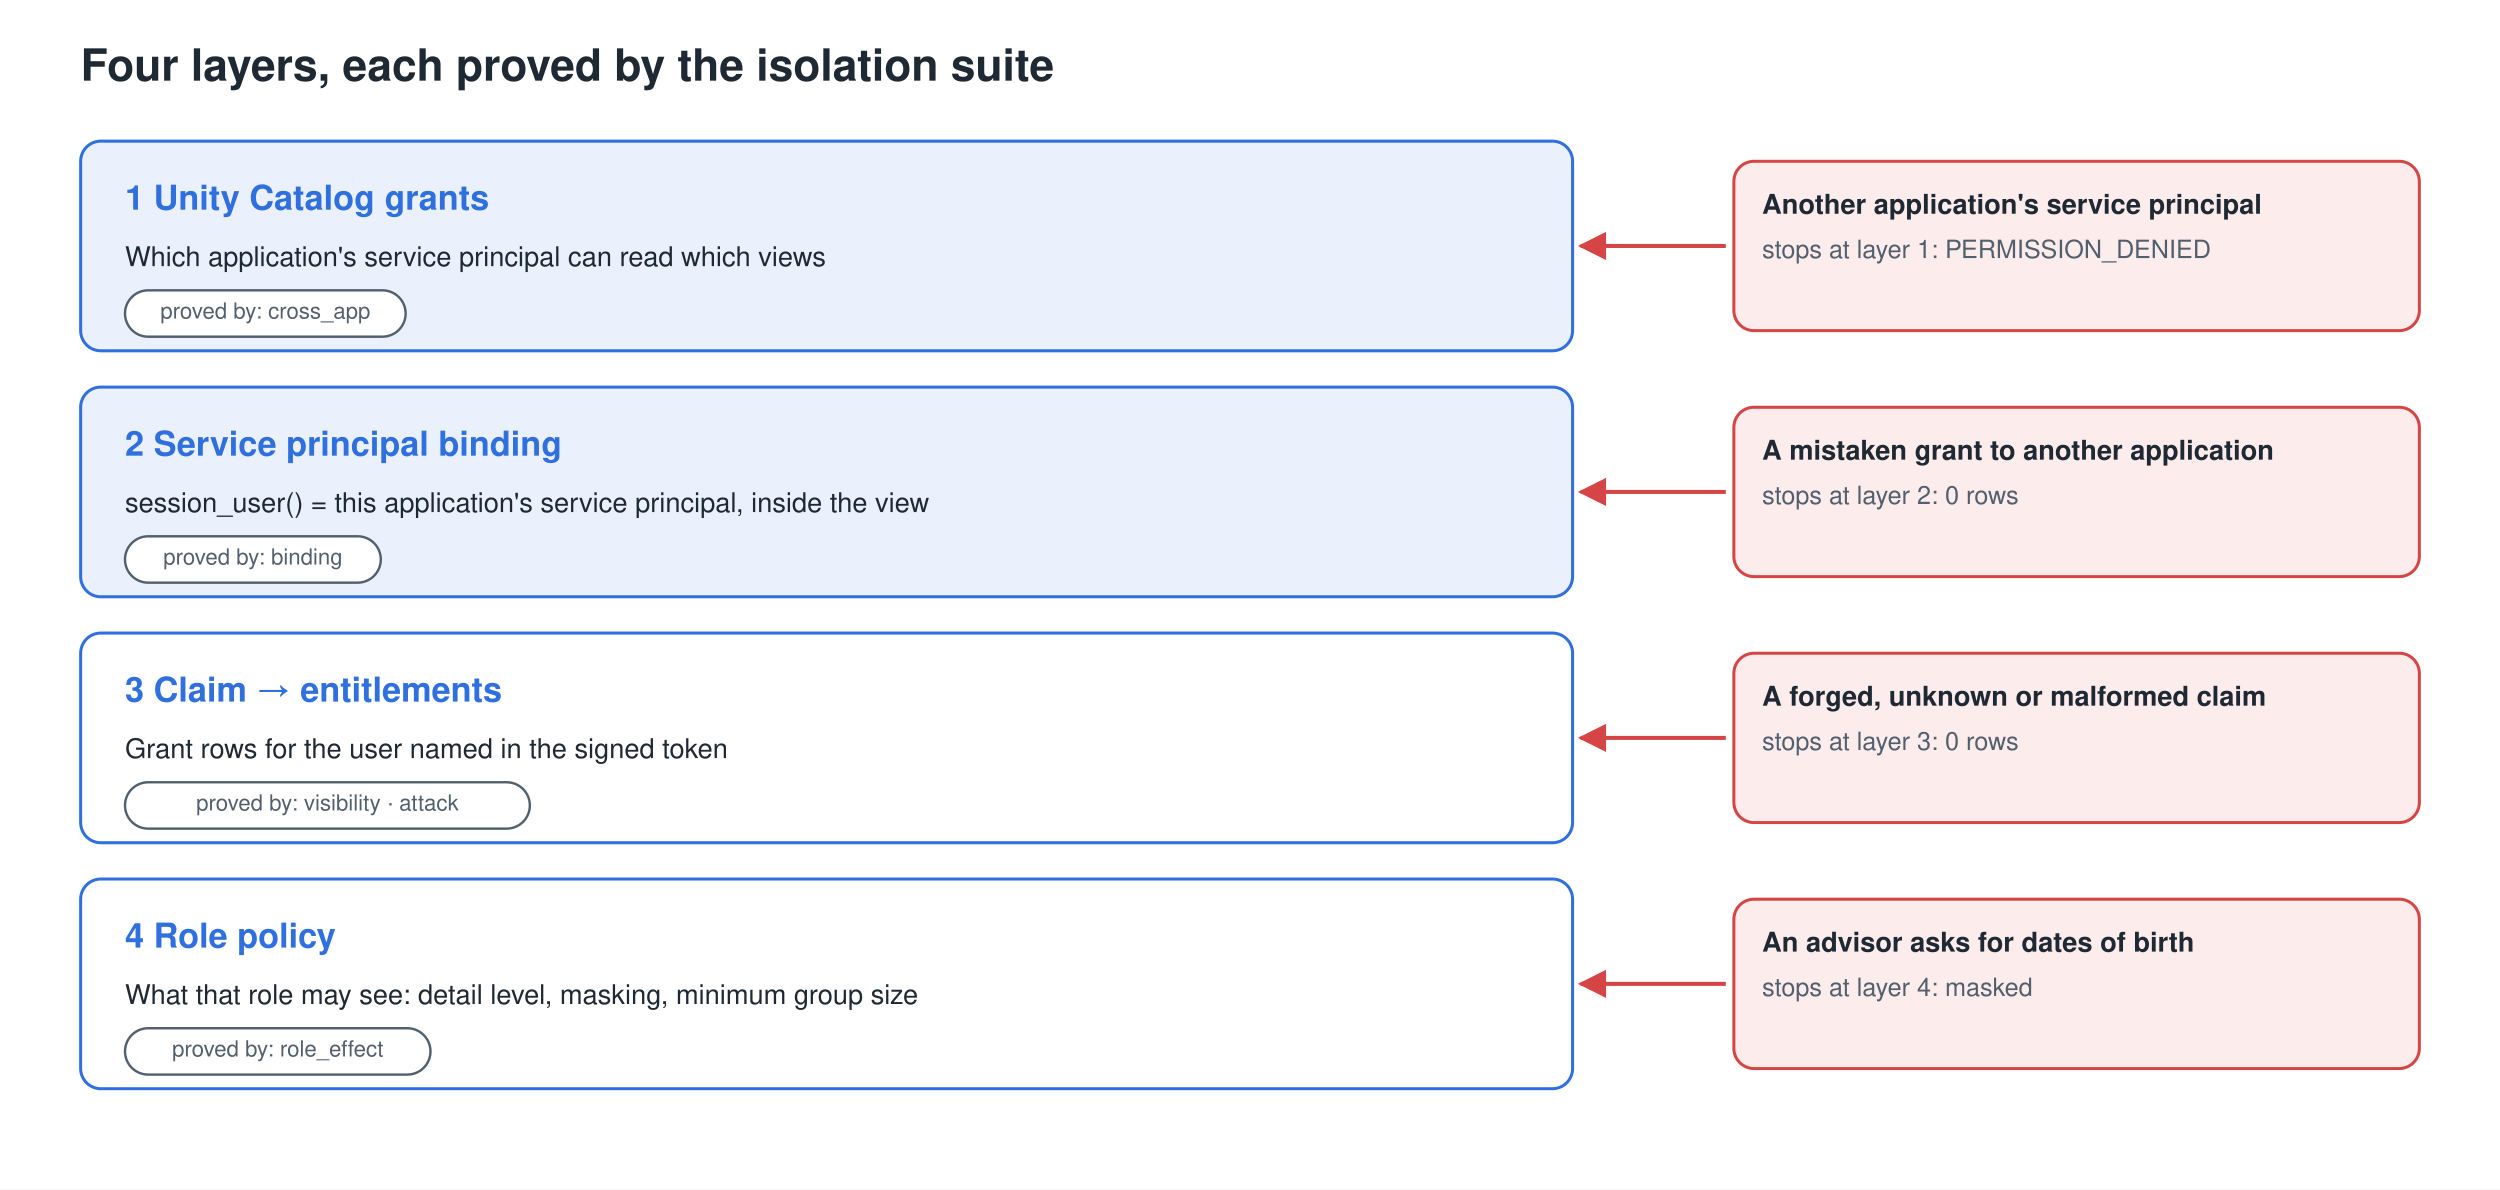
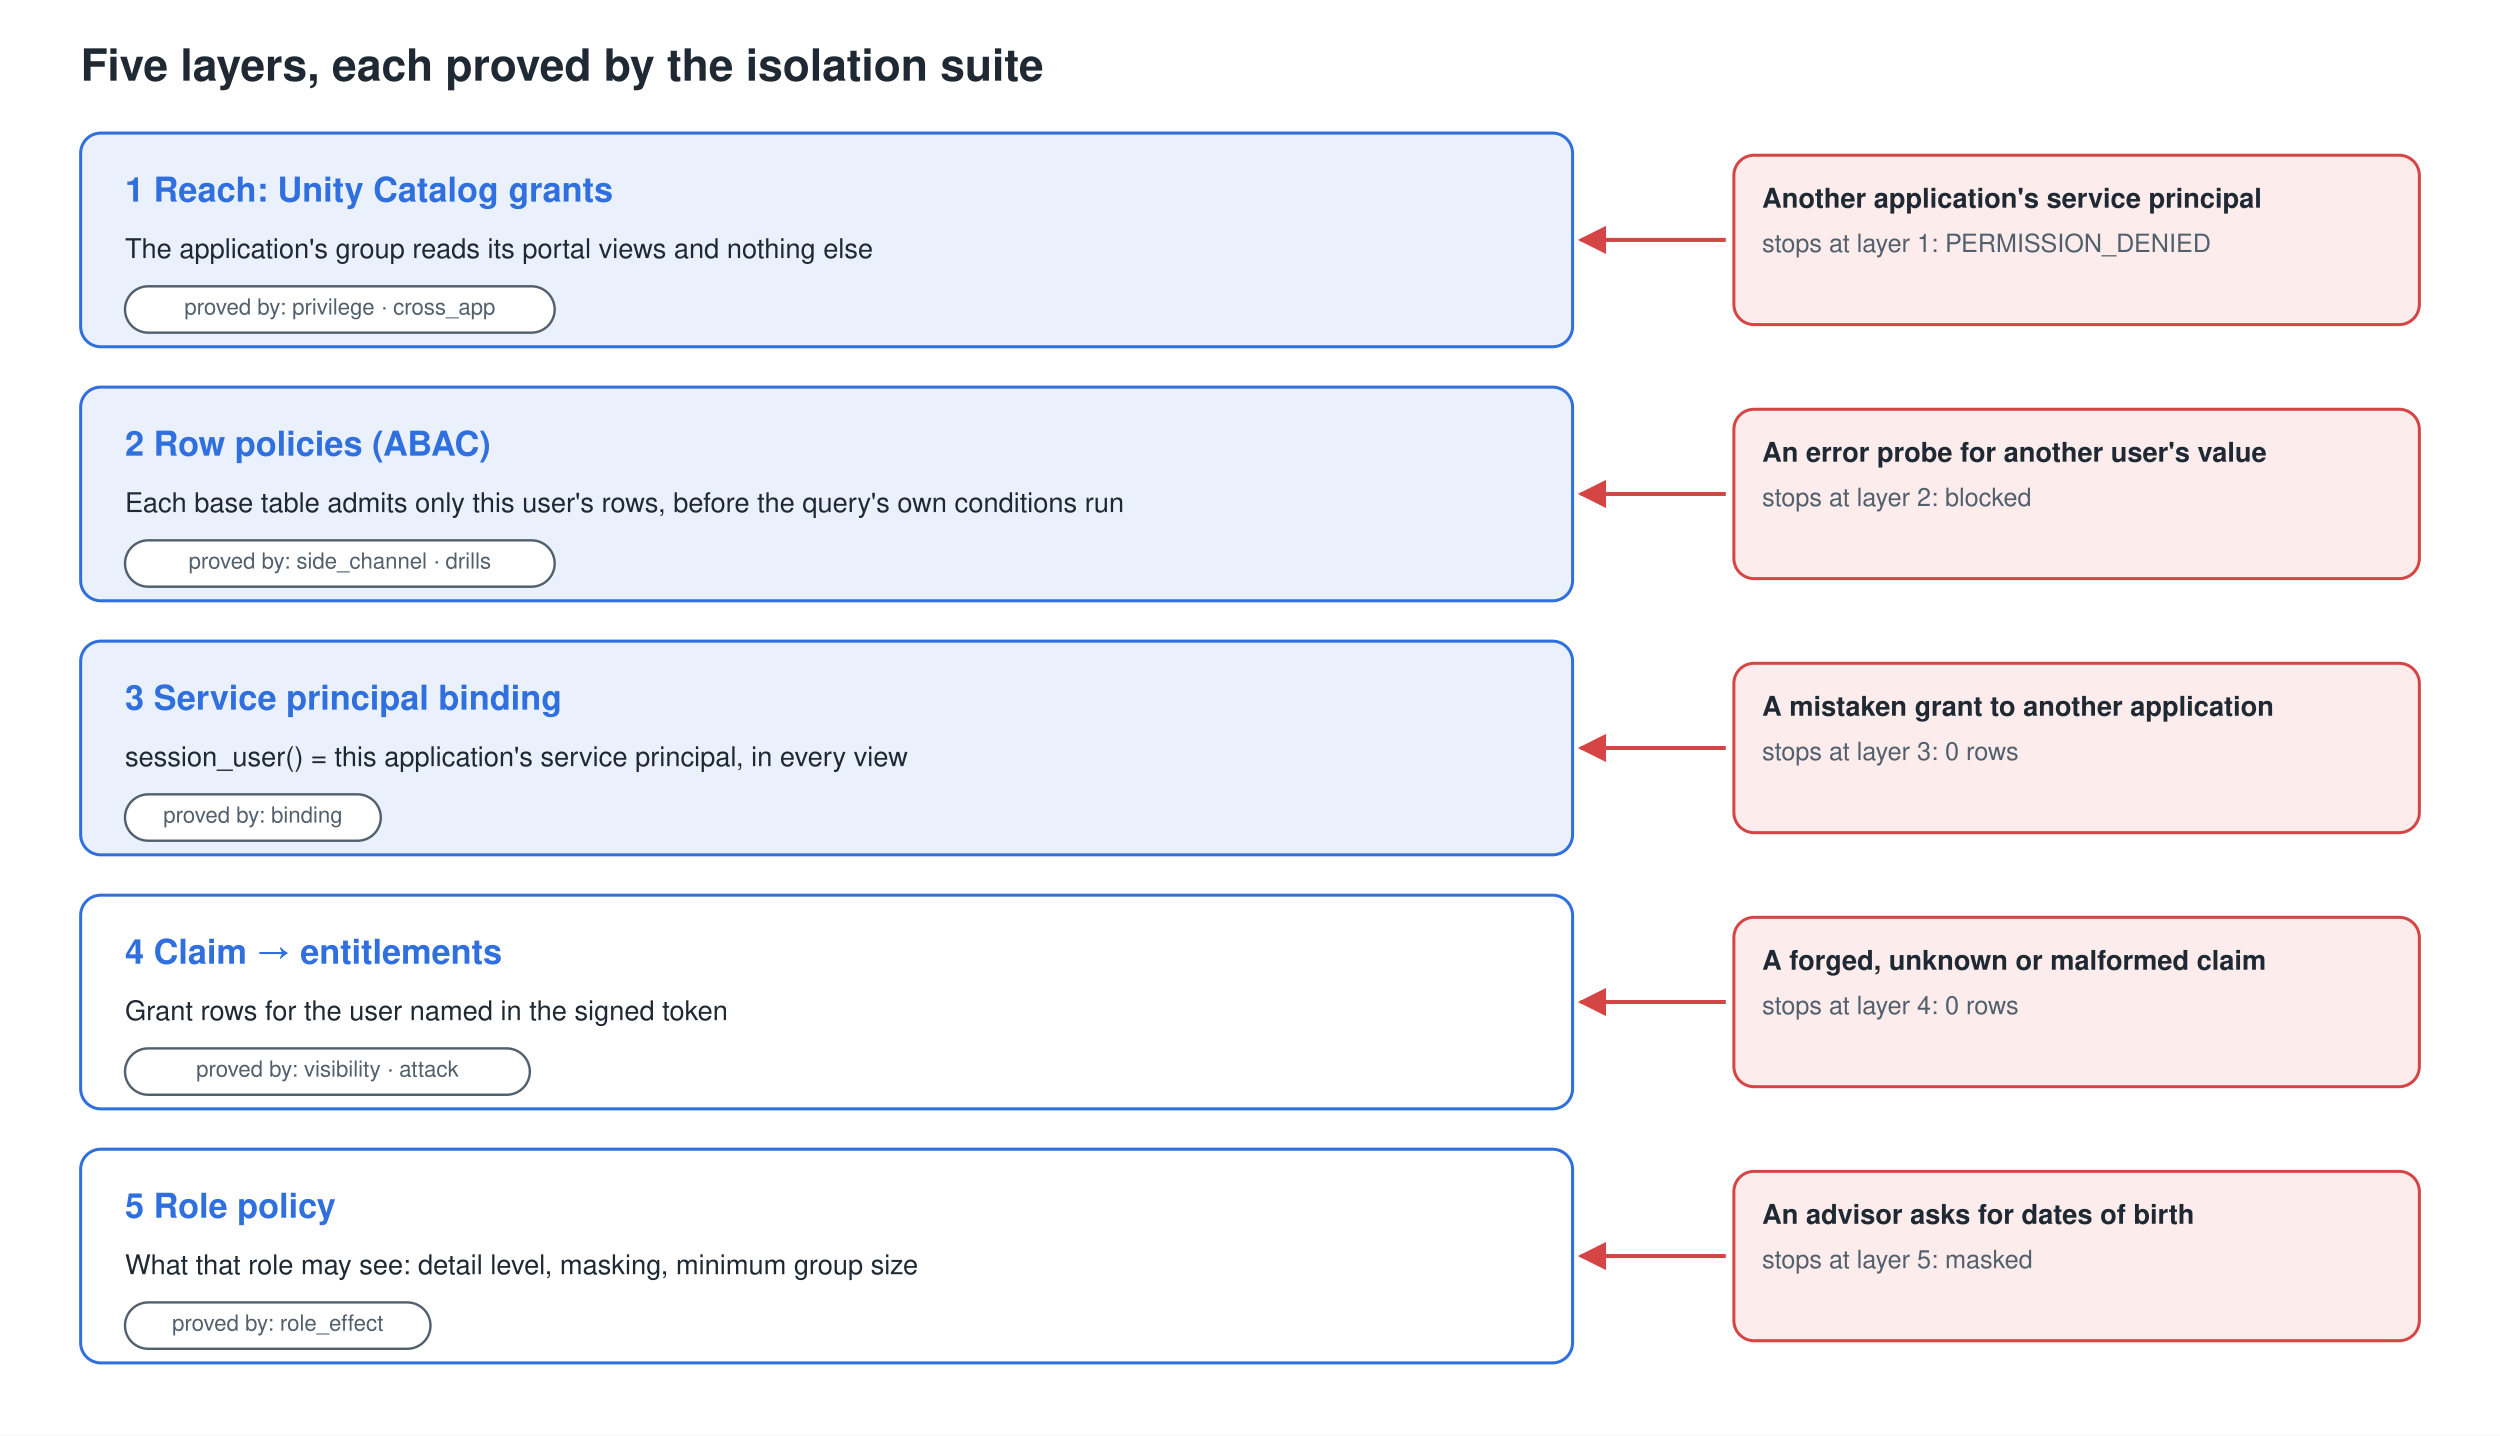
- <svg xmlns="http://www.w3.org/2000/svg" width="1240" height="590" viewBox="0 0 1240 590" role="img">
+ <svg xmlns="http://www.w3.org/2000/svg" width="1240" height="712" viewBox="0 0 1240 712" role="img">
  <defs>
    <marker id="arrow-ink" viewBox="0 0 10 10" refX="9" refY="5" markerWidth="7" markerHeight="7" orient="auto-start-reverse">
      <path d="M0,0 L10,5 L0,10 z" fill="#1f2933" />
    </marker>
    <marker id="arrow-muted" viewBox="0 0 10 10" refX="9" refY="5" markerWidth="7" markerHeight="7" orient="auto-start-reverse">
      <path d="M0,0 L10,5 L0,10 z" fill="#52606d" />
    </marker>
    <marker id="arrow-line" viewBox="0 0 10 10" refX="9" refY="5" markerWidth="7" markerHeight="7" orient="auto-start-reverse">
      <path d="M0,0 L10,5 L0,10 z" fill="#9aa5b1" />
    </marker>
    <marker id="arrow-soft" viewBox="0 0 10 10" refX="9" refY="5" markerWidth="7" markerHeight="7" orient="auto-start-reverse">
      <path d="M0,0 L10,5 L0,10 z" fill="#d9e2ec" />
    </marker>
    <marker id="arrow-panel" viewBox="0 0 10 10" refX="9" refY="5" markerWidth="7" markerHeight="7" orient="auto-start-reverse">
      <path d="M0,0 L10,5 L0,10 z" fill="#f5f7fa" />
    </marker>
    <marker id="arrow-white" viewBox="0 0 10 10" refX="9" refY="5" markerWidth="7" markerHeight="7" orient="auto-start-reverse">
      <path d="M0,0 L10,5 L0,10 z" fill="#ffffff" />
    </marker>
    <marker id="arrow-claim" viewBox="0 0 10 10" refX="9" refY="5" markerWidth="7" markerHeight="7" orient="auto-start-reverse">
      <path d="M0,0 L10,5 L0,10 z" fill="#2f6fde" />
    </marker>
    <marker id="arrow-claim_bg" viewBox="0 0 10 10" refX="9" refY="5" markerWidth="7" markerHeight="7" orient="auto-start-reverse">
      <path d="M0,0 L10,5 L0,10 z" fill="#eaf1fd" />
    </marker>
    <marker id="arrow-ok" viewBox="0 0 10 10" refX="9" refY="5" markerWidth="7" markerHeight="7" orient="auto-start-reverse">
      <path d="M0,0 L10,5 L0,10 z" fill="#1f9d55" />
    </marker>
    <marker id="arrow-ok_bg" viewBox="0 0 10 10" refX="9" refY="5" markerWidth="7" markerHeight="7" orient="auto-start-reverse">
      <path d="M0,0 L10,5 L0,10 z" fill="#e6f6ed" />
    </marker>
    <marker id="arrow-deny" viewBox="0 0 10 10" refX="9" refY="5" markerWidth="7" markerHeight="7" orient="auto-start-reverse">
      <path d="M0,0 L10,5 L0,10 z" fill="#d64545" />
    </marker>
    <marker id="arrow-deny_bg" viewBox="0 0 10 10" refX="9" refY="5" markerWidth="7" markerHeight="7" orient="auto-start-reverse">
      <path d="M0,0 L10,5 L0,10 z" fill="#fdecec" />
    </marker>
    <marker id="arrow-mask" viewBox="0 0 10 10" refX="9" refY="5" markerWidth="7" markerHeight="7" orient="auto-start-reverse">
      <path d="M0,0 L10,5 L0,10 z" fill="#b7791f" />
    </marker>
    <marker id="arrow-mask_bg" viewBox="0 0 10 10" refX="9" refY="5" markerWidth="7" markerHeight="7" orient="auto-start-reverse">
      <path d="M0,0 L10,5 L0,10 z" fill="#fdf4e3" />
    </marker>
    <marker id="arrow-genie" viewBox="0 0 10 10" refX="9" refY="5" markerWidth="7" markerHeight="7" orient="auto-start-reverse">
      <path d="M0,0 L10,5 L0,10 z" fill="#7b5bd6" />
    </marker>
    <marker id="arrow-genie_bg" viewBox="0 0 10 10" refX="9" refY="5" markerWidth="7" markerHeight="7" orient="auto-start-reverse">
      <path d="M0,0 L10,5 L0,10 z" fill="#f1edfb" />
    </marker>
  </defs>
  <rect width="100%" height="100%" fill="#ffffff" />
-   <text x="40" y="40" font-family="Helvetica, Arial, sans-serif" font-size="22" fill="#1f2933" font-weight="bold" text-anchor="start">Four layers, each proved by the isolation suite</text>
-   <rect x="40" y="70" width="740" height="104" rx="10" fill="#eaf1fd" stroke="#2f6fde" stroke-width="1.5" />
-   <text x="62" y="104" font-family="Helvetica, Arial, sans-serif" font-size="17" fill="#2f6fde" font-weight="bold" text-anchor="start">1  Unity Catalog grants</text>
-   <text x="62" y="132" font-family="Helvetica, Arial, sans-serif" font-size="13.5" fill="#1f2933" font-weight="normal" text-anchor="start">Which application's service principal can read which views</text>
-   <rect x="62" y="144" width="139.2" height="23" rx="11.5" fill="#ffffff" stroke="#52606d" stroke-width="1.2" />
-   <text x="131.6" y="158" font-family="Helvetica, Arial, sans-serif" font-size="11" fill="#52606d" font-weight="normal" text-anchor="middle">proved by: cross_app</text>
-   <rect x="860" y="80" width="340" height="84" rx="10" fill="#fdecec" stroke="#d64545" stroke-width="1.5" />
-   <text x="874" y="106" font-family="Helvetica, Arial, sans-serif" font-size="13.5" fill="#1f2933" font-weight="bold" text-anchor="start">Another application's service principal</text>
-   <text x="874" y="128.0" font-family="Helvetica, Arial, sans-serif" font-size="12.5" fill="#52606d" font-weight="normal" text-anchor="start">stops at layer 1: PERMISSION_DENIED</text>
-   <polyline points="856,122 784,122" fill="none" stroke="#d64545" stroke-width="2" marker-end="url(#arrow-deny)" />
-   <rect x="40" y="192" width="740" height="104" rx="10" fill="#eaf1fd" stroke="#2f6fde" stroke-width="1.5" />
-   <text x="62" y="226" font-family="Helvetica, Arial, sans-serif" font-size="17" fill="#2f6fde" font-weight="bold" text-anchor="start">2  Service principal binding</text>
-   <text x="62" y="254" font-family="Helvetica, Arial, sans-serif" font-size="13.5" fill="#1f2933" font-weight="normal" text-anchor="start">session_user() = this application's service principal, inside the view</text>
-   <rect x="62" y="266" width="126.88" height="23" rx="11.5" fill="#ffffff" stroke="#52606d" stroke-width="1.2" />
-   <text x="125.44" y="280" font-family="Helvetica, Arial, sans-serif" font-size="11" fill="#52606d" font-weight="normal" text-anchor="middle">proved by: binding</text>
-   <rect x="860" y="202" width="340" height="84" rx="10" fill="#fdecec" stroke="#d64545" stroke-width="1.5" />
-   <text x="874" y="228" font-family="Helvetica, Arial, sans-serif" font-size="13.5" fill="#1f2933" font-weight="bold" text-anchor="start">A mistaken grant to another application</text>
-   <text x="874" y="250.0" font-family="Helvetica, Arial, sans-serif" font-size="12.5" fill="#52606d" font-weight="normal" text-anchor="start">stops at layer 2: 0 rows</text>
-   <polyline points="856,244 784,244" fill="none" stroke="#d64545" stroke-width="2" marker-end="url(#arrow-deny)" />
-   <rect x="40" y="314" width="740" height="104" rx="10" fill="#ffffff" stroke="#2f6fde" stroke-width="1.5" />
-   <text x="62" y="348" font-family="Helvetica, Arial, sans-serif" font-size="17" fill="#2f6fde" font-weight="bold" text-anchor="start">3  Claim → entitlements</text>
-   <text x="62" y="376" font-family="Helvetica, Arial, sans-serif" font-size="13.5" fill="#1f2933" font-weight="normal" text-anchor="start">Grant rows for the user named in the signed token</text>
-   <rect x="62" y="388" width="200.8" height="23" rx="11.5" fill="#ffffff" stroke="#52606d" stroke-width="1.2" />
-   <text x="162.4" y="402" font-family="Helvetica, Arial, sans-serif" font-size="11" fill="#52606d" font-weight="normal" text-anchor="middle">proved by: visibility · attack</text>
-   <rect x="860" y="324" width="340" height="84" rx="10" fill="#fdecec" stroke="#d64545" stroke-width="1.5" />
-   <text x="874" y="350" font-family="Helvetica, Arial, sans-serif" font-size="13.5" fill="#1f2933" font-weight="bold" text-anchor="start">A forged, unknown or malformed claim</text>
-   <text x="874" y="372.0" font-family="Helvetica, Arial, sans-serif" font-size="12.5" fill="#52606d" font-weight="normal" text-anchor="start">stops at layer 3: 0 rows</text>
-   <polyline points="856,366 784,366" fill="none" stroke="#d64545" stroke-width="2" marker-end="url(#arrow-deny)" />
-   <rect x="40" y="436" width="740" height="104" rx="10" fill="#ffffff" stroke="#2f6fde" stroke-width="1.5" />
-   <text x="62" y="470" font-family="Helvetica, Arial, sans-serif" font-size="17" fill="#2f6fde" font-weight="bold" text-anchor="start">4  Role policy</text>
-   <text x="62" y="498" font-family="Helvetica, Arial, sans-serif" font-size="13.5" fill="#1f2933" font-weight="normal" text-anchor="start">What that role may see: detail level, masking, minimum group size</text>
-   <rect x="62" y="510" width="151.52" height="23" rx="11.5" fill="#ffffff" stroke="#52606d" stroke-width="1.2" />
-   <text x="137.76" y="524" font-family="Helvetica, Arial, sans-serif" font-size="11" fill="#52606d" font-weight="normal" text-anchor="middle">proved by: role_effect</text>
-   <rect x="860" y="446" width="340" height="84" rx="10" fill="#fdecec" stroke="#d64545" stroke-width="1.5" />
-   <text x="874" y="472" font-family="Helvetica, Arial, sans-serif" font-size="13.5" fill="#1f2933" font-weight="bold" text-anchor="start">An advisor asks for dates of birth</text>
-   <text x="874" y="494.0" font-family="Helvetica, Arial, sans-serif" font-size="12.5" fill="#52606d" font-weight="normal" text-anchor="start">stops at layer 4: masked</text>
-   <polyline points="856,488 784,488" fill="none" stroke="#d64545" stroke-width="2" marker-end="url(#arrow-deny)" />
+   <text x="40" y="40" font-family="Helvetica, Arial, sans-serif" font-size="22" fill="#1f2933" font-weight="bold" text-anchor="start">Five layers, each proved by the isolation suite</text>
+   <rect x="40" y="66" width="740" height="106" rx="10" fill="#eaf1fd" stroke="#2f6fde" stroke-width="1.5" />
+   <text x="62" y="100" font-family="Helvetica, Arial, sans-serif" font-size="17" fill="#2f6fde" font-weight="bold" text-anchor="start">1  Reach: Unity Catalog grants</text>
+   <text x="62" y="128" font-family="Helvetica, Arial, sans-serif" font-size="13.5" fill="#1f2933" font-weight="normal" text-anchor="start">The application's group reads its portal views and nothing else</text>
+   <rect x="62" y="142" width="213.12" height="23" rx="11.5" fill="#ffffff" stroke="#52606d" stroke-width="1.2" />
+   <text x="168.56" y="156" font-family="Helvetica, Arial, sans-serif" font-size="11" fill="#52606d" font-weight="normal" text-anchor="middle">proved by: privilege · cross_app</text>
+   <rect x="860" y="77" width="340" height="84" rx="10" fill="#fdecec" stroke="#d64545" stroke-width="1.5" />
+   <text x="874" y="103" font-family="Helvetica, Arial, sans-serif" font-size="13.5" fill="#1f2933" font-weight="bold" text-anchor="start">Another application's service principal</text>
+   <text x="874" y="125.0" font-family="Helvetica, Arial, sans-serif" font-size="12.5" fill="#52606d" font-weight="normal" text-anchor="start">stops at layer 1: PERMISSION_DENIED</text>
+   <polyline points="856,119 784,119" fill="none" stroke="#d64545" stroke-width="2" marker-end="url(#arrow-deny)" />
+   <rect x="40" y="192" width="740" height="106" rx="10" fill="#eaf1fd" stroke="#2f6fde" stroke-width="1.5" />
+   <text x="62" y="226" font-family="Helvetica, Arial, sans-serif" font-size="17" fill="#2f6fde" font-weight="bold" text-anchor="start">2  Row policies (ABAC)</text>
+   <text x="62" y="254" font-family="Helvetica, Arial, sans-serif" font-size="13.5" fill="#1f2933" font-weight="normal" text-anchor="start">Each base table admits only this user's rows, before the query's own conditions run</text>
+   <rect x="62" y="268" width="213.12" height="23" rx="11.5" fill="#ffffff" stroke="#52606d" stroke-width="1.2" />
+   <text x="168.56" y="282" font-family="Helvetica, Arial, sans-serif" font-size="11" fill="#52606d" font-weight="normal" text-anchor="middle">proved by: side_channel · drills</text>
+   <rect x="860" y="203" width="340" height="84" rx="10" fill="#fdecec" stroke="#d64545" stroke-width="1.5" />
+   <text x="874" y="229" font-family="Helvetica, Arial, sans-serif" font-size="13.5" fill="#1f2933" font-weight="bold" text-anchor="start">An error probe for another user's value</text>
+   <text x="874" y="251.0" font-family="Helvetica, Arial, sans-serif" font-size="12.5" fill="#52606d" font-weight="normal" text-anchor="start">stops at layer 2: blocked</text>
+   <polyline points="856,245 784,245" fill="none" stroke="#d64545" stroke-width="2" marker-end="url(#arrow-deny)" />
+   <rect x="40" y="318" width="740" height="106" rx="10" fill="#eaf1fd" stroke="#2f6fde" stroke-width="1.5" />
+   <text x="62" y="352" font-family="Helvetica, Arial, sans-serif" font-size="17" fill="#2f6fde" font-weight="bold" text-anchor="start">3  Service principal binding</text>
+   <text x="62" y="380" font-family="Helvetica, Arial, sans-serif" font-size="13.5" fill="#1f2933" font-weight="normal" text-anchor="start">session_user() = this application's service principal, in every view</text>
+   <rect x="62" y="394" width="126.88" height="23" rx="11.5" fill="#ffffff" stroke="#52606d" stroke-width="1.2" />
+   <text x="125.44" y="408" font-family="Helvetica, Arial, sans-serif" font-size="11" fill="#52606d" font-weight="normal" text-anchor="middle">proved by: binding</text>
+   <rect x="860" y="329" width="340" height="84" rx="10" fill="#fdecec" stroke="#d64545" stroke-width="1.5" />
+   <text x="874" y="355" font-family="Helvetica, Arial, sans-serif" font-size="13.5" fill="#1f2933" font-weight="bold" text-anchor="start">A mistaken grant to another application</text>
+   <text x="874" y="377.0" font-family="Helvetica, Arial, sans-serif" font-size="12.5" fill="#52606d" font-weight="normal" text-anchor="start">stops at layer 3: 0 rows</text>
+   <polyline points="856,371 784,371" fill="none" stroke="#d64545" stroke-width="2" marker-end="url(#arrow-deny)" />
+   <rect x="40" y="444" width="740" height="106" rx="10" fill="#ffffff" stroke="#2f6fde" stroke-width="1.5" />
+   <text x="62" y="478" font-family="Helvetica, Arial, sans-serif" font-size="17" fill="#2f6fde" font-weight="bold" text-anchor="start">4  Claim → entitlements</text>
+   <text x="62" y="506" font-family="Helvetica, Arial, sans-serif" font-size="13.5" fill="#1f2933" font-weight="normal" text-anchor="start">Grant rows for the user named in the signed token</text>
+   <rect x="62" y="520" width="200.8" height="23" rx="11.5" fill="#ffffff" stroke="#52606d" stroke-width="1.2" />
+   <text x="162.4" y="534" font-family="Helvetica, Arial, sans-serif" font-size="11" fill="#52606d" font-weight="normal" text-anchor="middle">proved by: visibility · attack</text>
+   <rect x="860" y="455" width="340" height="84" rx="10" fill="#fdecec" stroke="#d64545" stroke-width="1.5" />
+   <text x="874" y="481" font-family="Helvetica, Arial, sans-serif" font-size="13.5" fill="#1f2933" font-weight="bold" text-anchor="start">A forged, unknown or malformed claim</text>
+   <text x="874" y="503.0" font-family="Helvetica, Arial, sans-serif" font-size="12.5" fill="#52606d" font-weight="normal" text-anchor="start">stops at layer 4: 0 rows</text>
+   <polyline points="856,497 784,497" fill="none" stroke="#d64545" stroke-width="2" marker-end="url(#arrow-deny)" />
+   <rect x="40" y="570" width="740" height="106" rx="10" fill="#ffffff" stroke="#2f6fde" stroke-width="1.5" />
+   <text x="62" y="604" font-family="Helvetica, Arial, sans-serif" font-size="17" fill="#2f6fde" font-weight="bold" text-anchor="start">5  Role policy</text>
+   <text x="62" y="632" font-family="Helvetica, Arial, sans-serif" font-size="13.5" fill="#1f2933" font-weight="normal" text-anchor="start">What that role may see: detail level, masking, minimum group size</text>
+   <rect x="62" y="646" width="151.52" height="23" rx="11.5" fill="#ffffff" stroke="#52606d" stroke-width="1.2" />
+   <text x="137.76" y="660" font-family="Helvetica, Arial, sans-serif" font-size="11" fill="#52606d" font-weight="normal" text-anchor="middle">proved by: role_effect</text>
+   <rect x="860" y="581" width="340" height="84" rx="10" fill="#fdecec" stroke="#d64545" stroke-width="1.5" />
+   <text x="874" y="607" font-family="Helvetica, Arial, sans-serif" font-size="13.5" fill="#1f2933" font-weight="bold" text-anchor="start">An advisor asks for dates of birth</text>
+   <text x="874" y="629.0" font-family="Helvetica, Arial, sans-serif" font-size="12.5" fill="#52606d" font-weight="normal" text-anchor="start">stops at layer 5: masked</text>
+   <polyline points="856,623 784,623" fill="none" stroke="#d64545" stroke-width="2" marker-end="url(#arrow-deny)" />
</svg>
